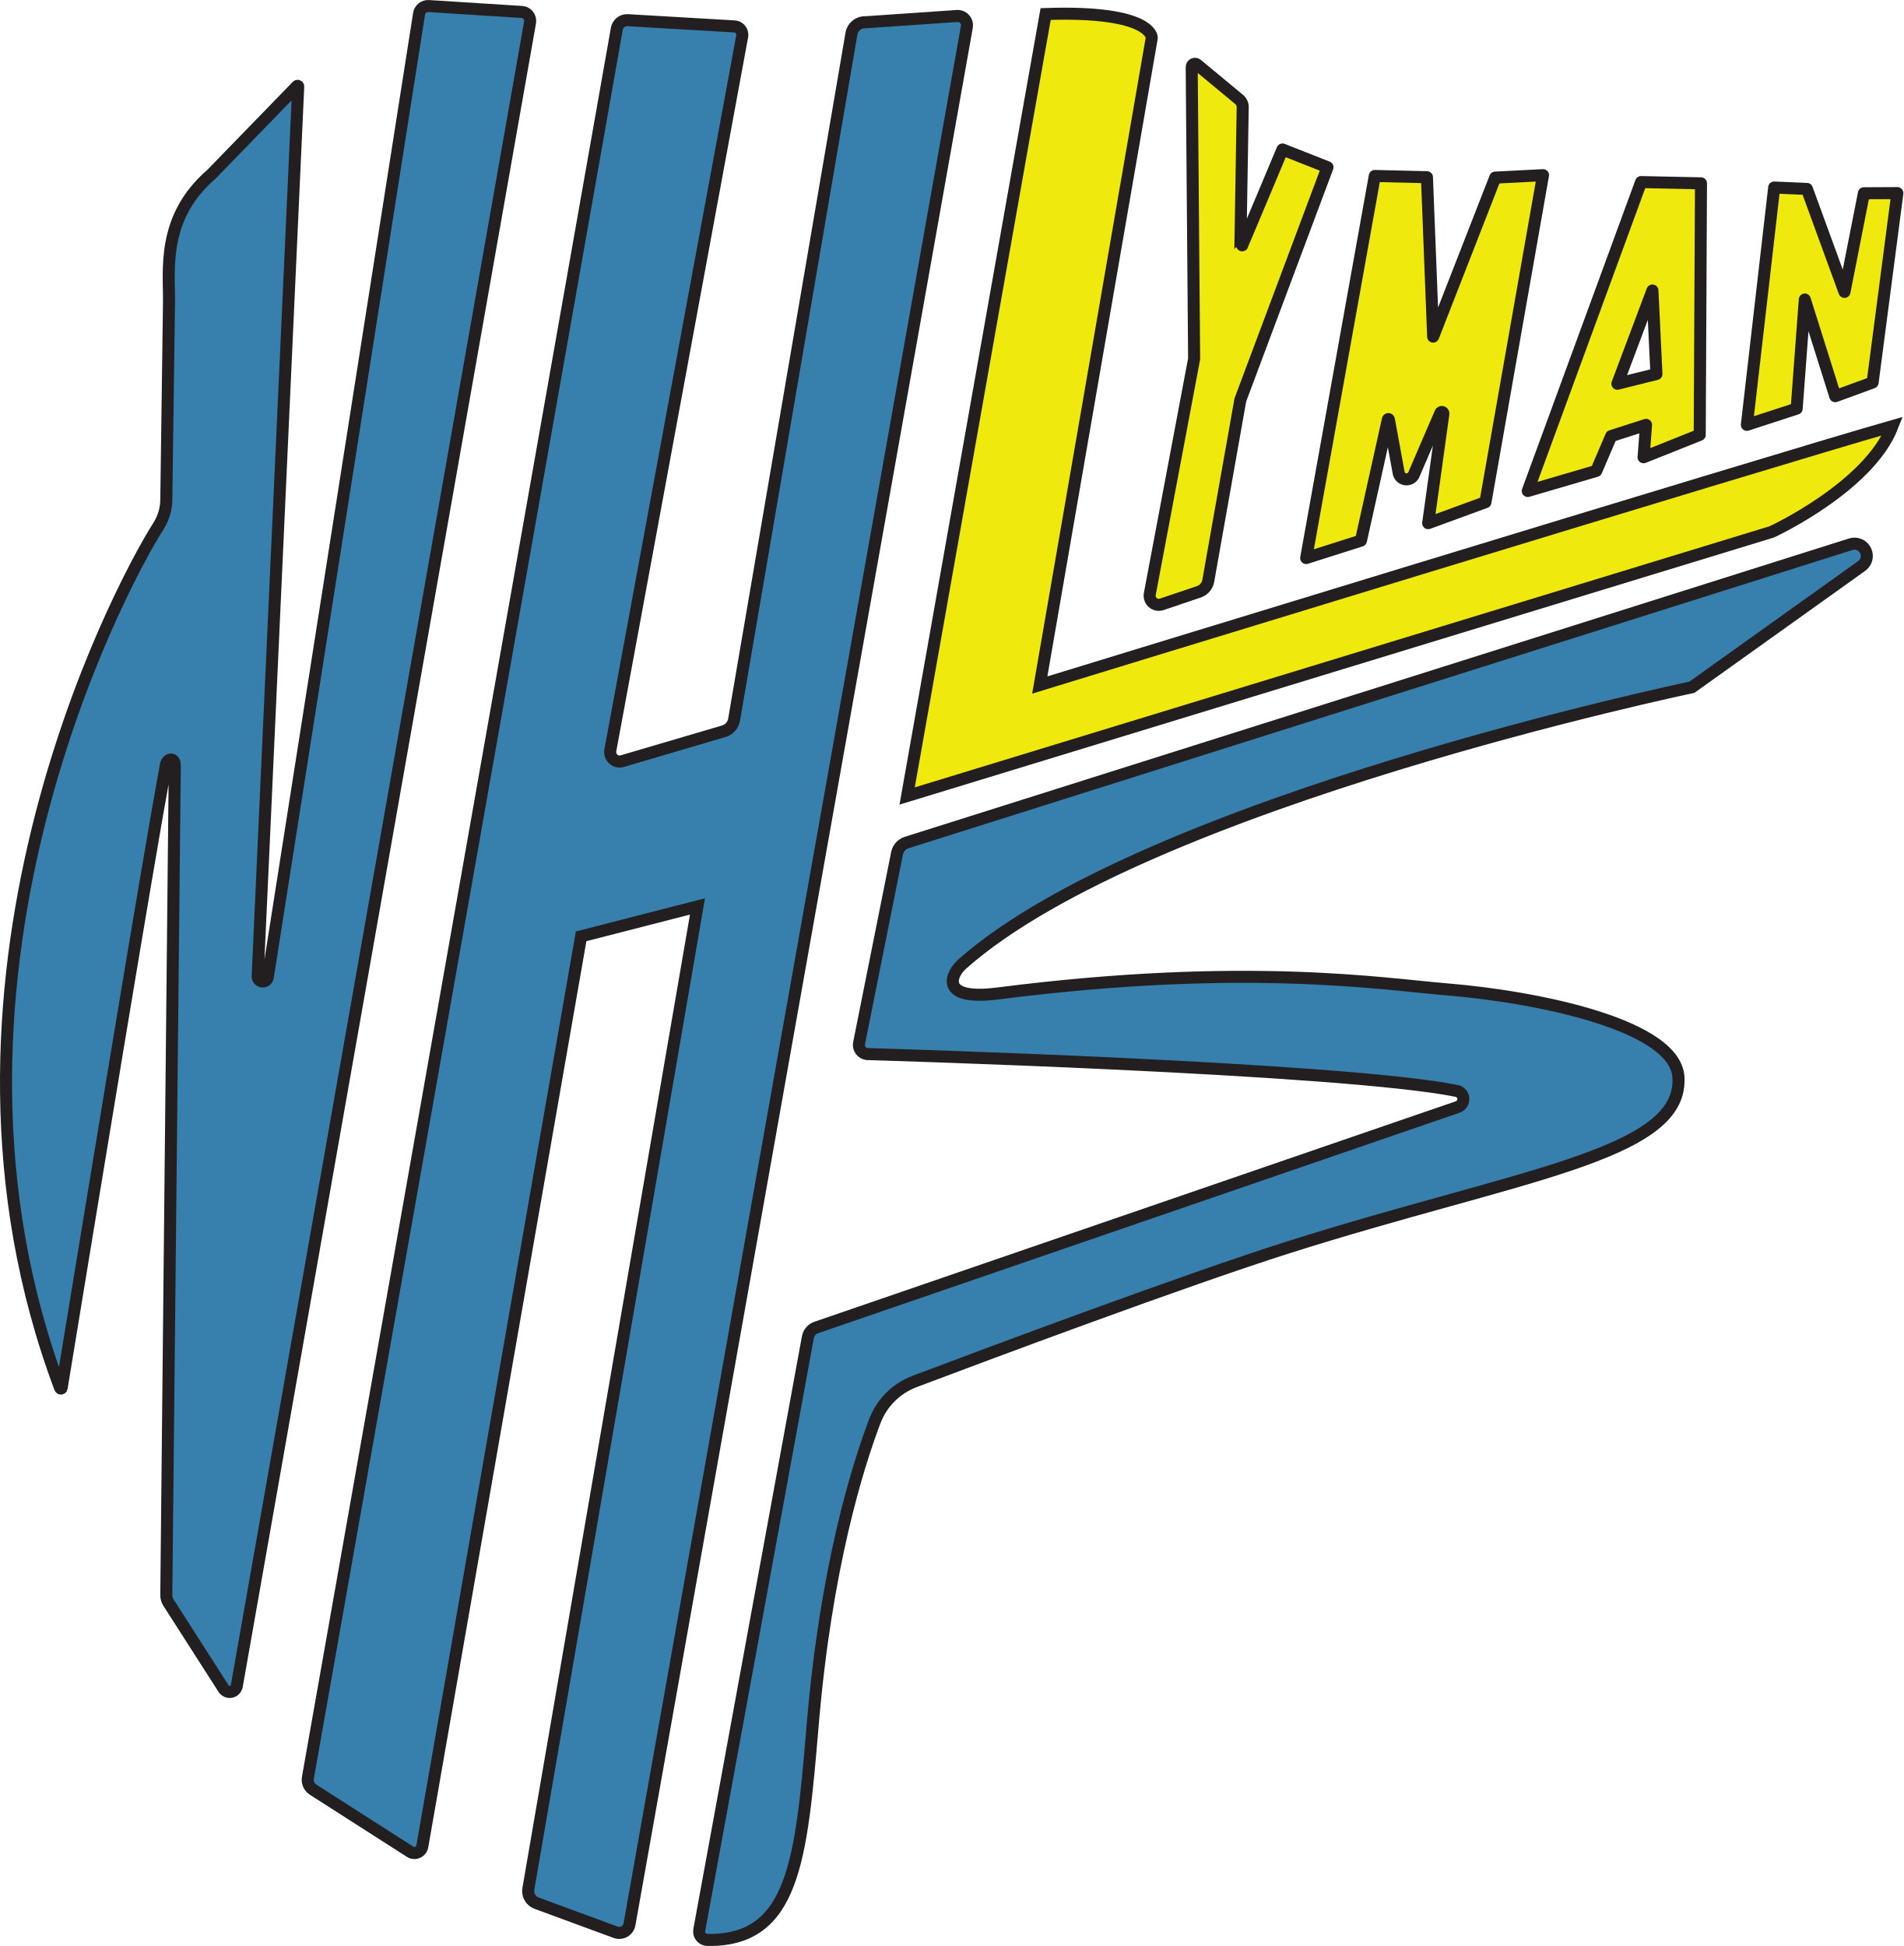
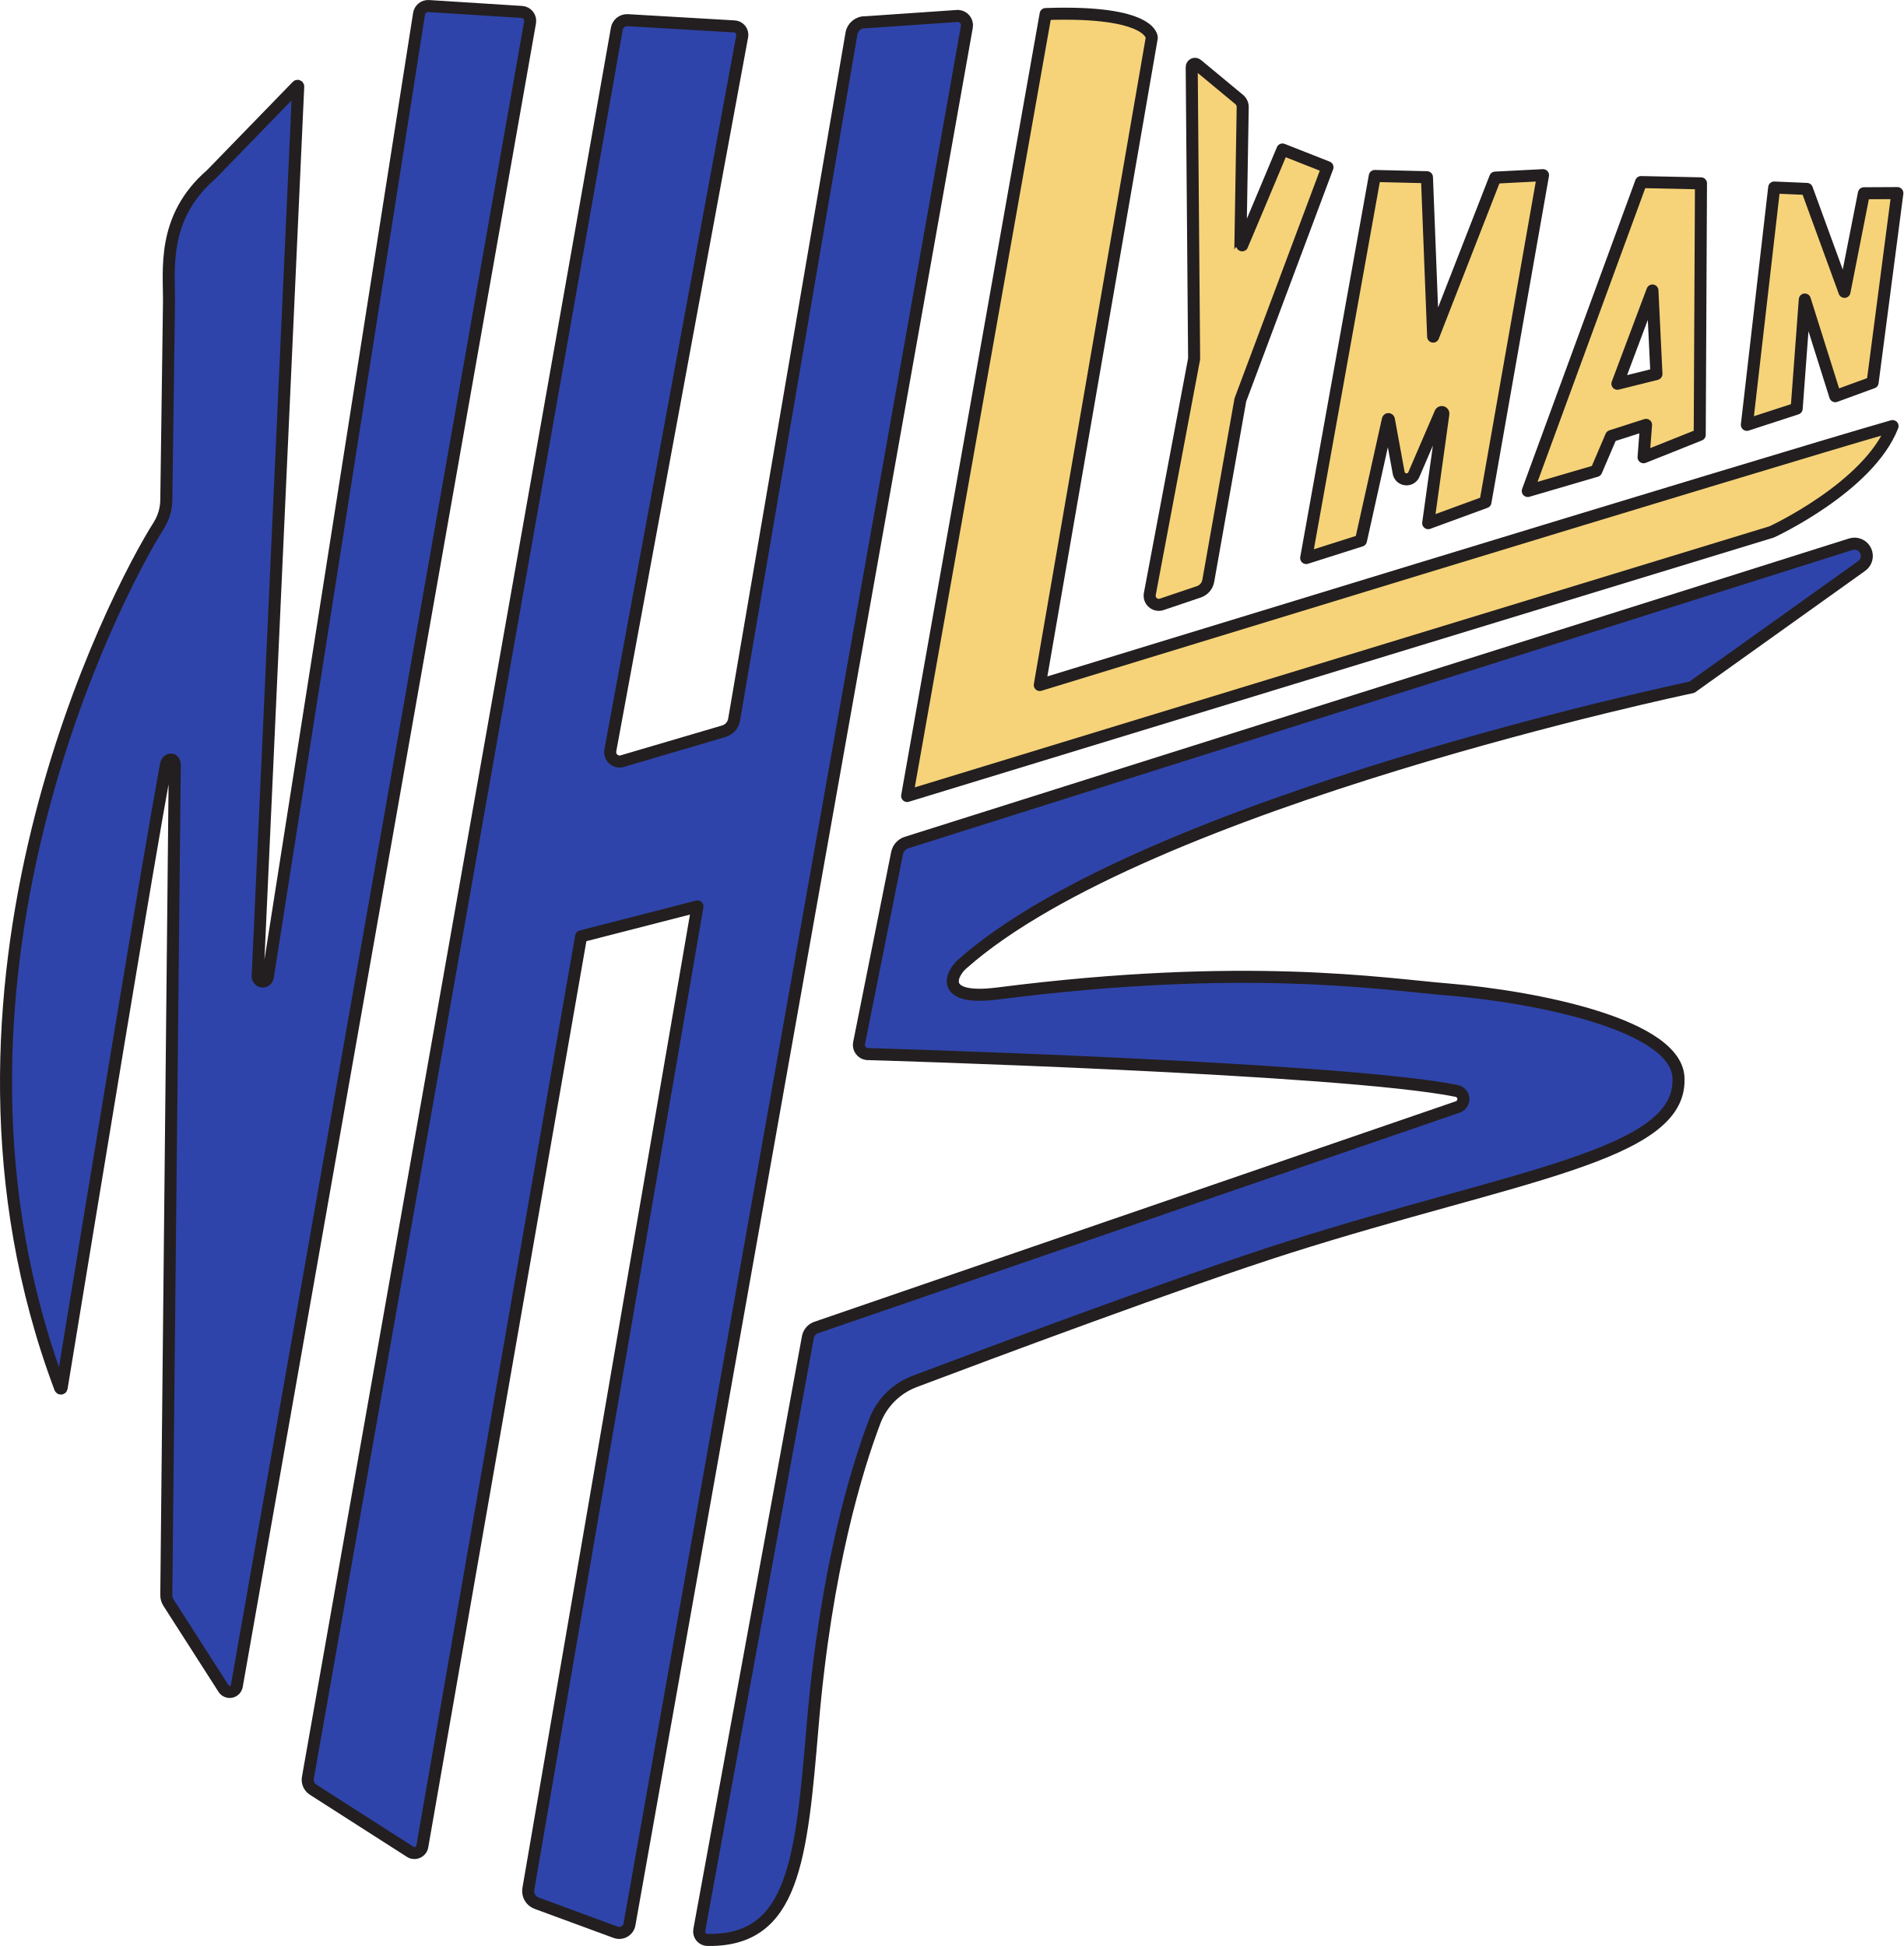
- <svg xmlns="http://www.w3.org/2000/svg" id="NHS Logo" data-name="NHS Logo" viewBox="0 0 474.41 485.04">
-   <g id="NHS">
-     <path id="S" d="M386.3,69.38a3.39,3.39,0,0,0-3.53,2.83l-29.25,171a3.65,3.65,0,0,1-2.49,2.86l-25.54,7.52a2.36,2.36,0,0,1-2.82-2.72l32.87-178a2.09,2.09,0,0,0-2-2.46L327,68.86A2.59,2.59,0,0,0,324.29,71l-77,435.93a2.93,2.93,0,0,0,1.23,2.93l24.23,15.51a2,2,0,0,0,3.05-1.27l39.59-226.89,29-7.45L302.24,534.64a3.21,3.21,0,0,0,2.06,3.56L324,545.45a2.59,2.59,0,0,0,3.45-2l84.08-472.9a2.33,2.33,0,0,0-2.21-2.75Z" transform="translate(-170.55 -63.83)" style="fill:#377fac;stroke:#231f20;stroke-miterlimit:10;stroke-width:3px" />
-     <path id="H" d="M344.84,544.9,371.9,397.18a3.19,3.19,0,0,1,2.21-2.51l159.76-54.92a2.08,2.08,0,0,0-.2-4c-28.47-5.79-147.06-9.2-147.06-9.2a2.28,2.28,0,0,1-1.95-2.66l9.48-47.41a3.48,3.48,0,0,1,2.37-2.64l235.37-74.37a3.07,3.07,0,0,1,2.57,5.51l-42.21,30.15s-136.19,28.47-181.87,69c-2.93,2.61-5.7,9.18,8.9,7.32,61.9-7.91,96.11-2.3,112.13-1,21.75,1.78,57.86,8.86,57.51,22.52.35,18.92-40.64,23.82-97.22,41.75-25.83,8.19-75.1,26.61-93.16,33.43a17.06,17.06,0,0,0-9.95,9.94c-4.37,11.52-12.18,36.63-15.47,75.67-2.85,33.73-4.66,53.94-26.25,53.6A2.1,2.1,0,0,1,344.84,544.9Z" transform="translate(-170.55 -63.83)" style="fill:#377fac;stroke:#231f20;stroke-miterlimit:10;stroke-width:3px" />
-     <path id="N" d="M214.11,254.78,212,461.41a3.43,3.43,0,0,0,.53,1.85l13.77,21.49a1.8,1.8,0,0,0,3.27-.69L302.66,69.43a2.22,2.22,0,0,0-2.05-2.62l-23.17-1.47A2.29,2.29,0,0,0,275,67.25L237.29,307.42a1.27,1.27,0,0,1-2.52-.2L244.88,85.37a.16.16,0,0,0-.29-.08l-21.37,22c-12.52,10.83-10.44,23.9-10.55,32L212,188.47a12.23,12.23,0,0,1-1.9,6.38c-10.49,16.53-62.1,115-24.56,214.94a.19.19,0,0,0,.37,0c7.86-47.83,21.25-129.51,26-155.35C212.18,252.87,214.21,252.43,214.11,254.78Z" transform="translate(-170.55 -63.83)" style="fill:#377fac;stroke:#231f20;stroke-miterlimit:10;stroke-width:3px" />
+ <svg xmlns="http://www.w3.org/2000/svg" data-name="NHS Logo" viewBox="0 0 474.41 485.04">
+   <g fill="#2f44aa" stroke="#231f20" stroke-linejoin="round" stroke-miterlimit="10" stroke-width="3">
+     <path d="M215.75 5.55a3.39 3.39 0 00-3.53 2.83l-29.25 171a3.65 3.65 0 01-2.49 2.86l-25.54 7.52a2.36 2.36 0 01-2.82-2.72l32.87-178a2.09 2.09 0 00-2-2.46l-26.54-1.55a2.59 2.59 0 00-2.71 2.14l-77 435.93a2.93 2.93 0 001.23 2.93l24.23 15.51a2 2 0 003.05-1.27l39.59-226.89 29-7.45-42.15 244.88a3.21 3.21 0 002.06 3.56l19.7 7.25a2.59 2.59 0 003.45-2l84.08-472.9a2.33 2.33 0 00-2.21-2.75zM174.29 481.07l27.06-147.72a3.19 3.19 0 012.21-2.51l159.76-54.92a2.08 2.08 0 00-.2-4c-28.47-5.79-147.06-9.2-147.06-9.2a2.28 2.28 0 01-1.95-2.66l9.48-47.41a3.48 3.48 0 012.37-2.64l235.37-74.37a3.07 3.07 0 012.57 5.51l-42.21 30.15s-136.19 28.47-181.87 69c-2.93 2.61-5.7 9.18 8.9 7.32 61.9-7.91 96.11-2.3 112.13-1 21.75 1.78 57.86 8.86 57.51 22.52.35 18.92-40.64 23.82-97.22 41.75-25.83 8.19-75.1 26.61-93.16 33.43a17.06 17.06 0 00-9.95 9.94c-4.37 11.52-12.18 36.63-15.47 75.67-2.85 33.73-4.66 53.94-26.25 53.6a2.1 2.1 0 01-2.02-2.46zM43.56 190.95l-2.11 206.63a3.43 3.43 0 00.53 1.85l13.77 21.49a1.8 1.8 0 003.27-.69L132.11 5.6a2.22 2.22 0 00-2.05-2.62l-23.17-1.47a2.29 2.29 0 00-2.44 1.91L66.74 243.59a1.27 1.27 0 01-2.52-.2L74.33 21.54a.16.16 0 00-.29-.08l-21.37 22c-12.52 10.83-10.44 23.9-10.55 32l-.67 49.18a12.23 12.23 0 01-1.9 6.38c-10.49 16.53-62.1 115-24.56 214.94a.19.19 0 00.37 0c7.86-47.83 21.25-129.51 26-155.35.27-1.57 2.3-2.01 2.2.34z" />
  </g>
-   <g id="Lyman">
-     <polygon id="N-2" data-name="N" points="435.4 105.89 447.81 101.85 449.84 74.66 457.43 98.75 466.74 95.34 472.91 48.13 464.57 48.17 459.73 72.75 450.36 47.09 442.21 46.74 435.4 105.89" style="fill:#f0e90d;stroke:#231f20;stroke-linejoin:round;stroke-width:3px" />
-     <path id="A" d="M579.58,109.21l-28.24,77,17.07-5,3.72-8.69,8.69-2.79-.62,8.07,14-5.59.31-62.68Zm-5.9,50.27,8.73-23.24,1,20.81Z" transform="translate(-170.55 -63.83)" style="fill:#f0e90d;stroke:#231f20;stroke-linejoin:round;stroke-width:3px" />
-     <path id="M" d="M496.11,202.92l13.65-4.34,6.71-30.2a.13.13,0,0,1,.25,0l2.47,13.45a2,2,0,0,0,3.83.11l6.52-15.13a.39.39,0,0,1,.76.19l-3.78,27.23L540.79,189l14.35-81.51-11.91.61-15.47,39.63L526.21,108l-13-.31Z" transform="translate(-170.55 -63.83)" style="fill:#f0e90d;stroke:#231f20;stroke-linejoin:round;stroke-width:3px" />
-     <path id="Y" d="M467.58,80.56l.6,72.71-11.05,58.64A2.28,2.28,0,0,0,460,214.5l9.36-3.16a3.52,3.52,0,0,0,2.34-2.71l8-45.12,21.72-58-11.22-4.42S479.7,126.15,479.7,126l.59-35.5a2.44,2.44,0,0,0-.89-1.88l-10.48-8.69A.81.81,0,0,0,467.58,80.56Z" transform="translate(-170.55 -63.83)" style="fill:#f0e90d;stroke:#231f20;stroke-linejoin:round;stroke-width:3px" />
-     <path id="L" d="M431.17,67.33l-34.52,194.9L612.16,196.4s24.2-11.17,30.1-26.37c-30.41,8.69-212.55,64.54-212.55,64.54L457.63,73.22S457.76,66.4,431.17,67.33Z" transform="translate(-170.55 -63.83)" style="fill:#f0e90d;stroke:#231f20;stroke-miterlimit:10;stroke-width:3px" />
+   <g fill="#f6d379" stroke="#231f20" stroke-linejoin="round" stroke-miterlimit="10" stroke-width="3">
+     <path d="M435.4 105.89l12.41-4.04 2.03-27.19 7.59 24.09 9.31-3.41 6.17-47.21-8.34.04-4.84 24.58-9.37-25.66-8.15-.35-6.81 59.15z" />
+     <path d="M409.03 45.38l-28.24 77 17.07-5 3.72-8.69 8.69-2.79-.62 8.07 14-5.59.31-62.68zm-5.9 50.27l8.73-23.24 1 20.81zM325.56 139.09l13.65-4.34 6.71-30.2a.13.13 0 01.25 0l2.47 13.45a2 2 0 003.83.11l6.52-15.13a.392.392 0 01.76.19l-3.78 27.23 14.27-5.23 14.35-81.51-11.91.61-15.47 39.63-1.55-39.73-13-.31zM297.03 16.73l.6 72.71-11.05 58.64a2.28 2.28 0 002.87 2.59l9.36-3.16a3.52 3.52 0 002.34-2.71l8-45.12 21.72-58-11.22-4.42s-10.5 25.06-10.5 24.91l.59-35.5a2.44 2.44 0 00-.89-1.88l-10.48-8.69a.81.81 0 00-1.34.63z" />
+     <path d="M260.62 3.5L226.1 198.4l215.51-65.83s24.2-11.17 30.1-26.37c-30.41 8.69-212.55 64.54-212.55 64.54L287.08 9.39s.13-6.82-26.46-5.89z" />
  </g>
</svg>
